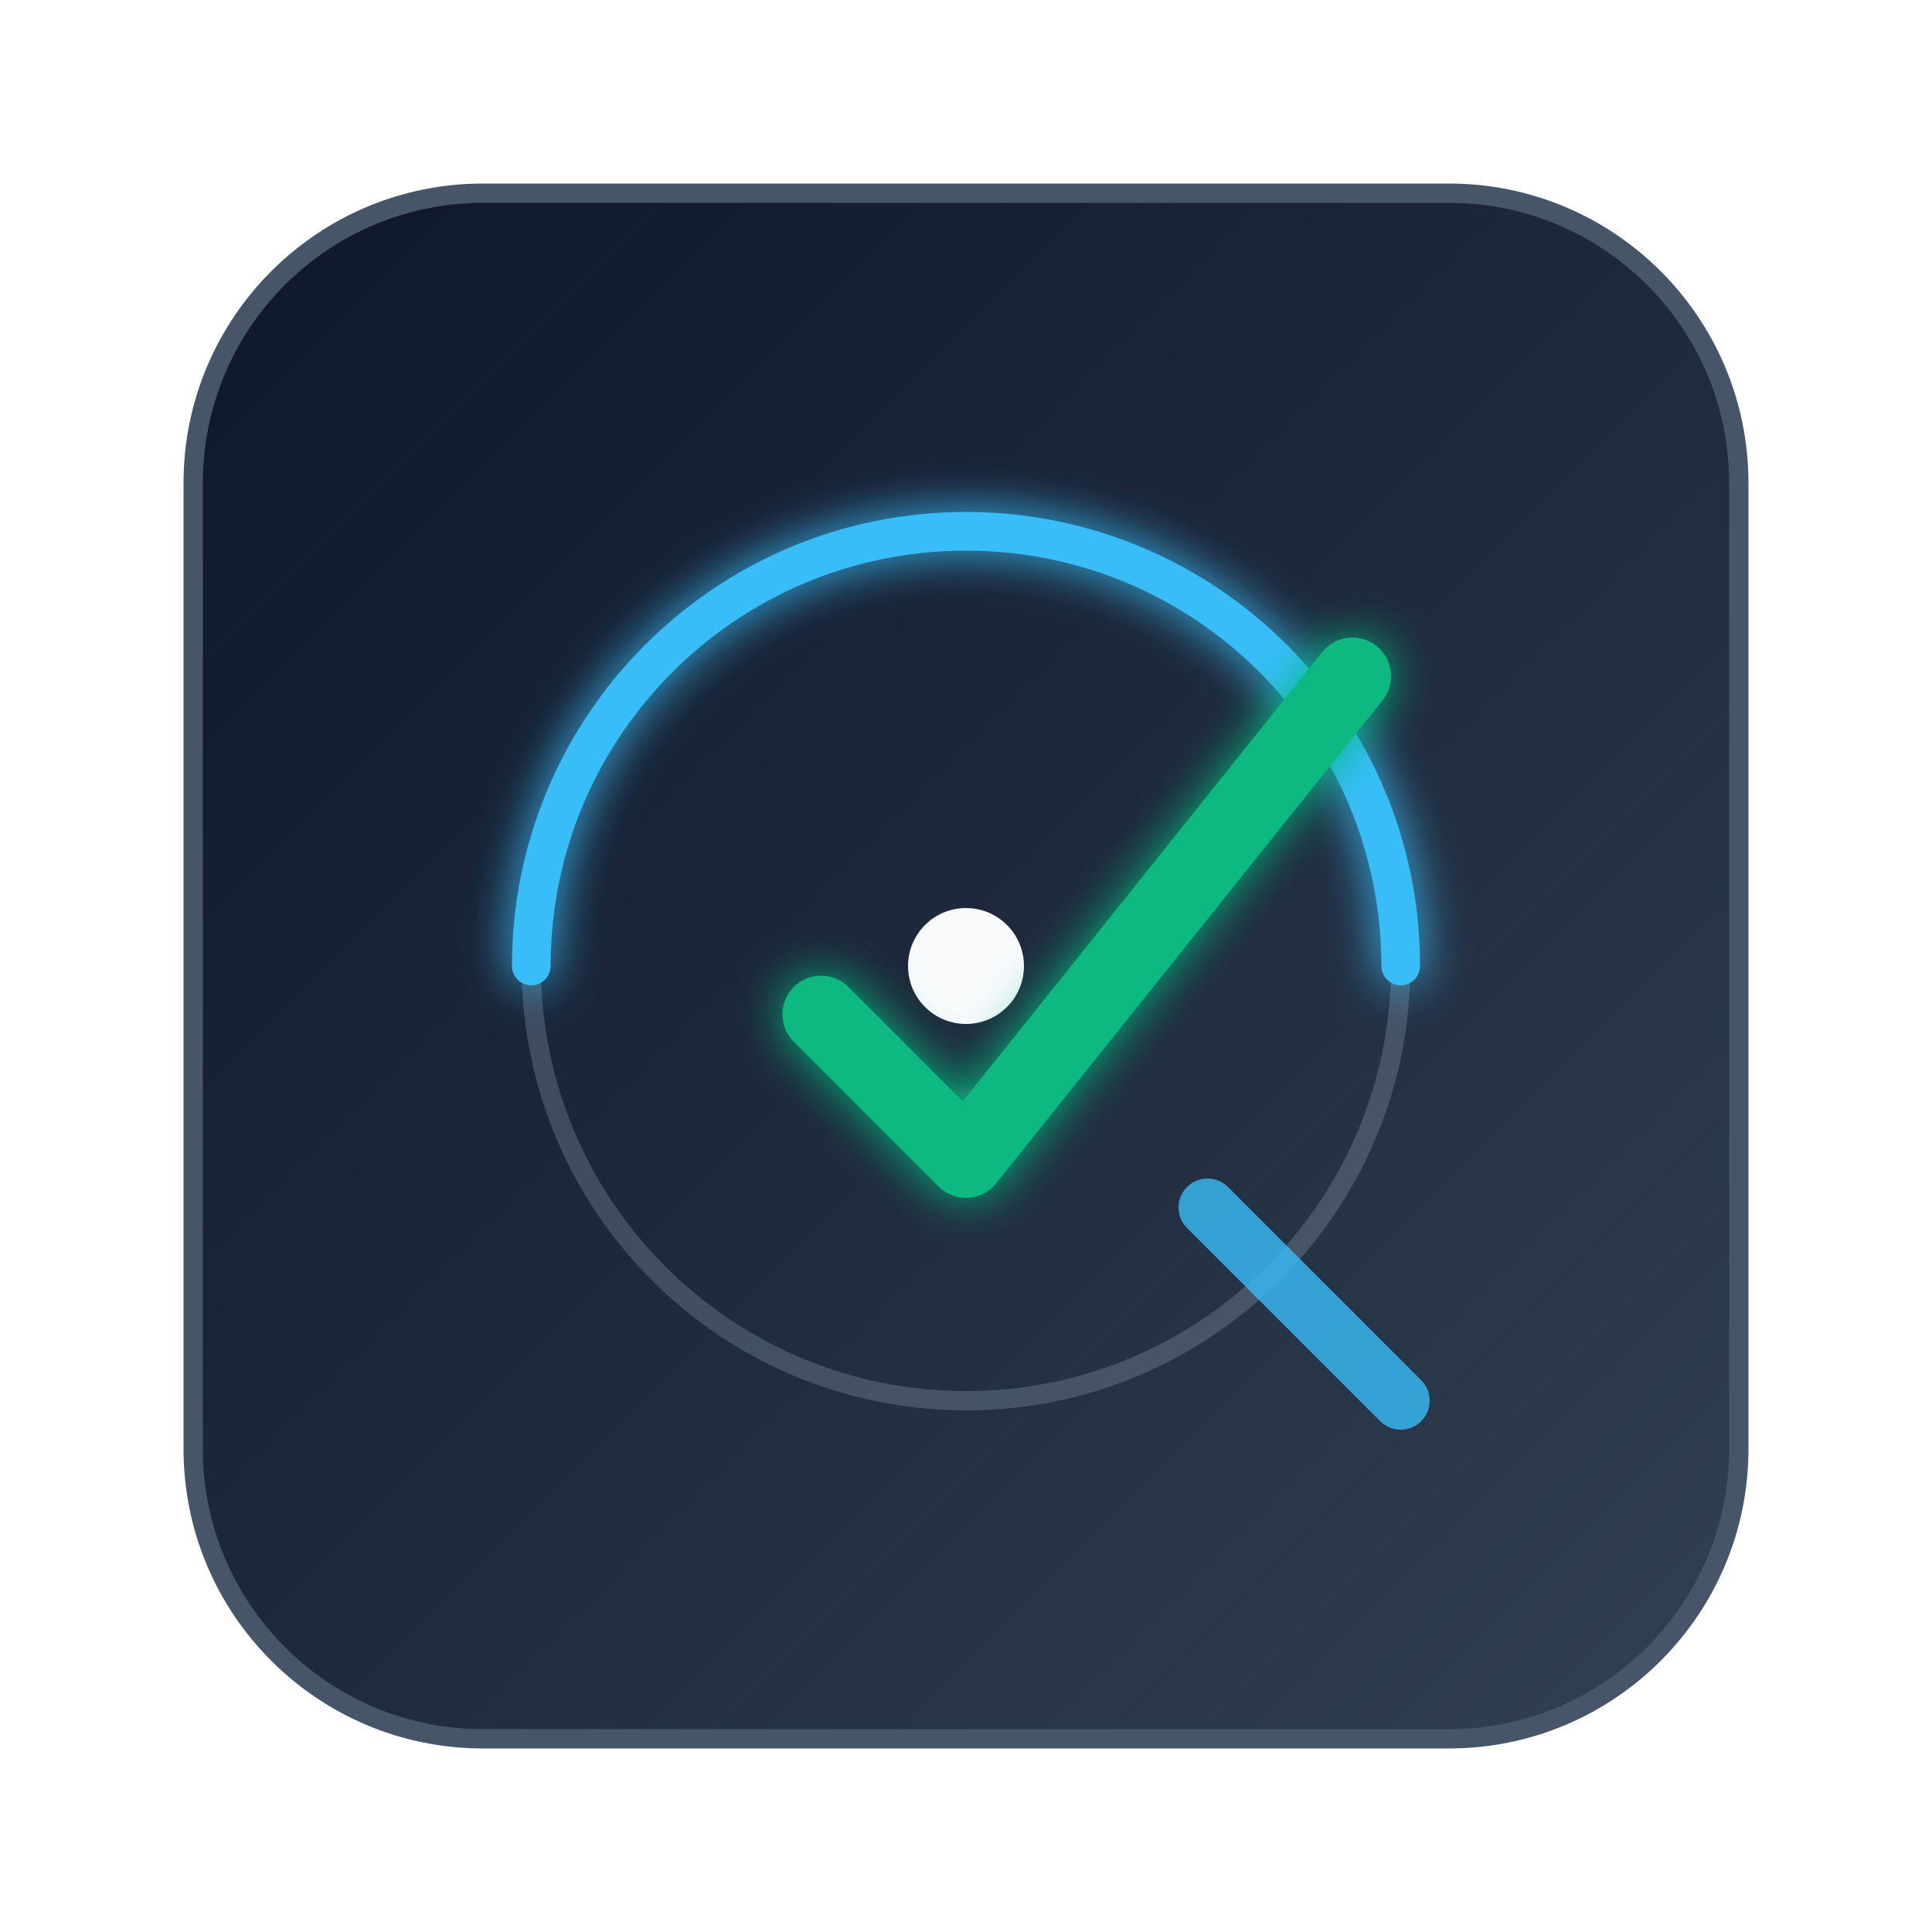
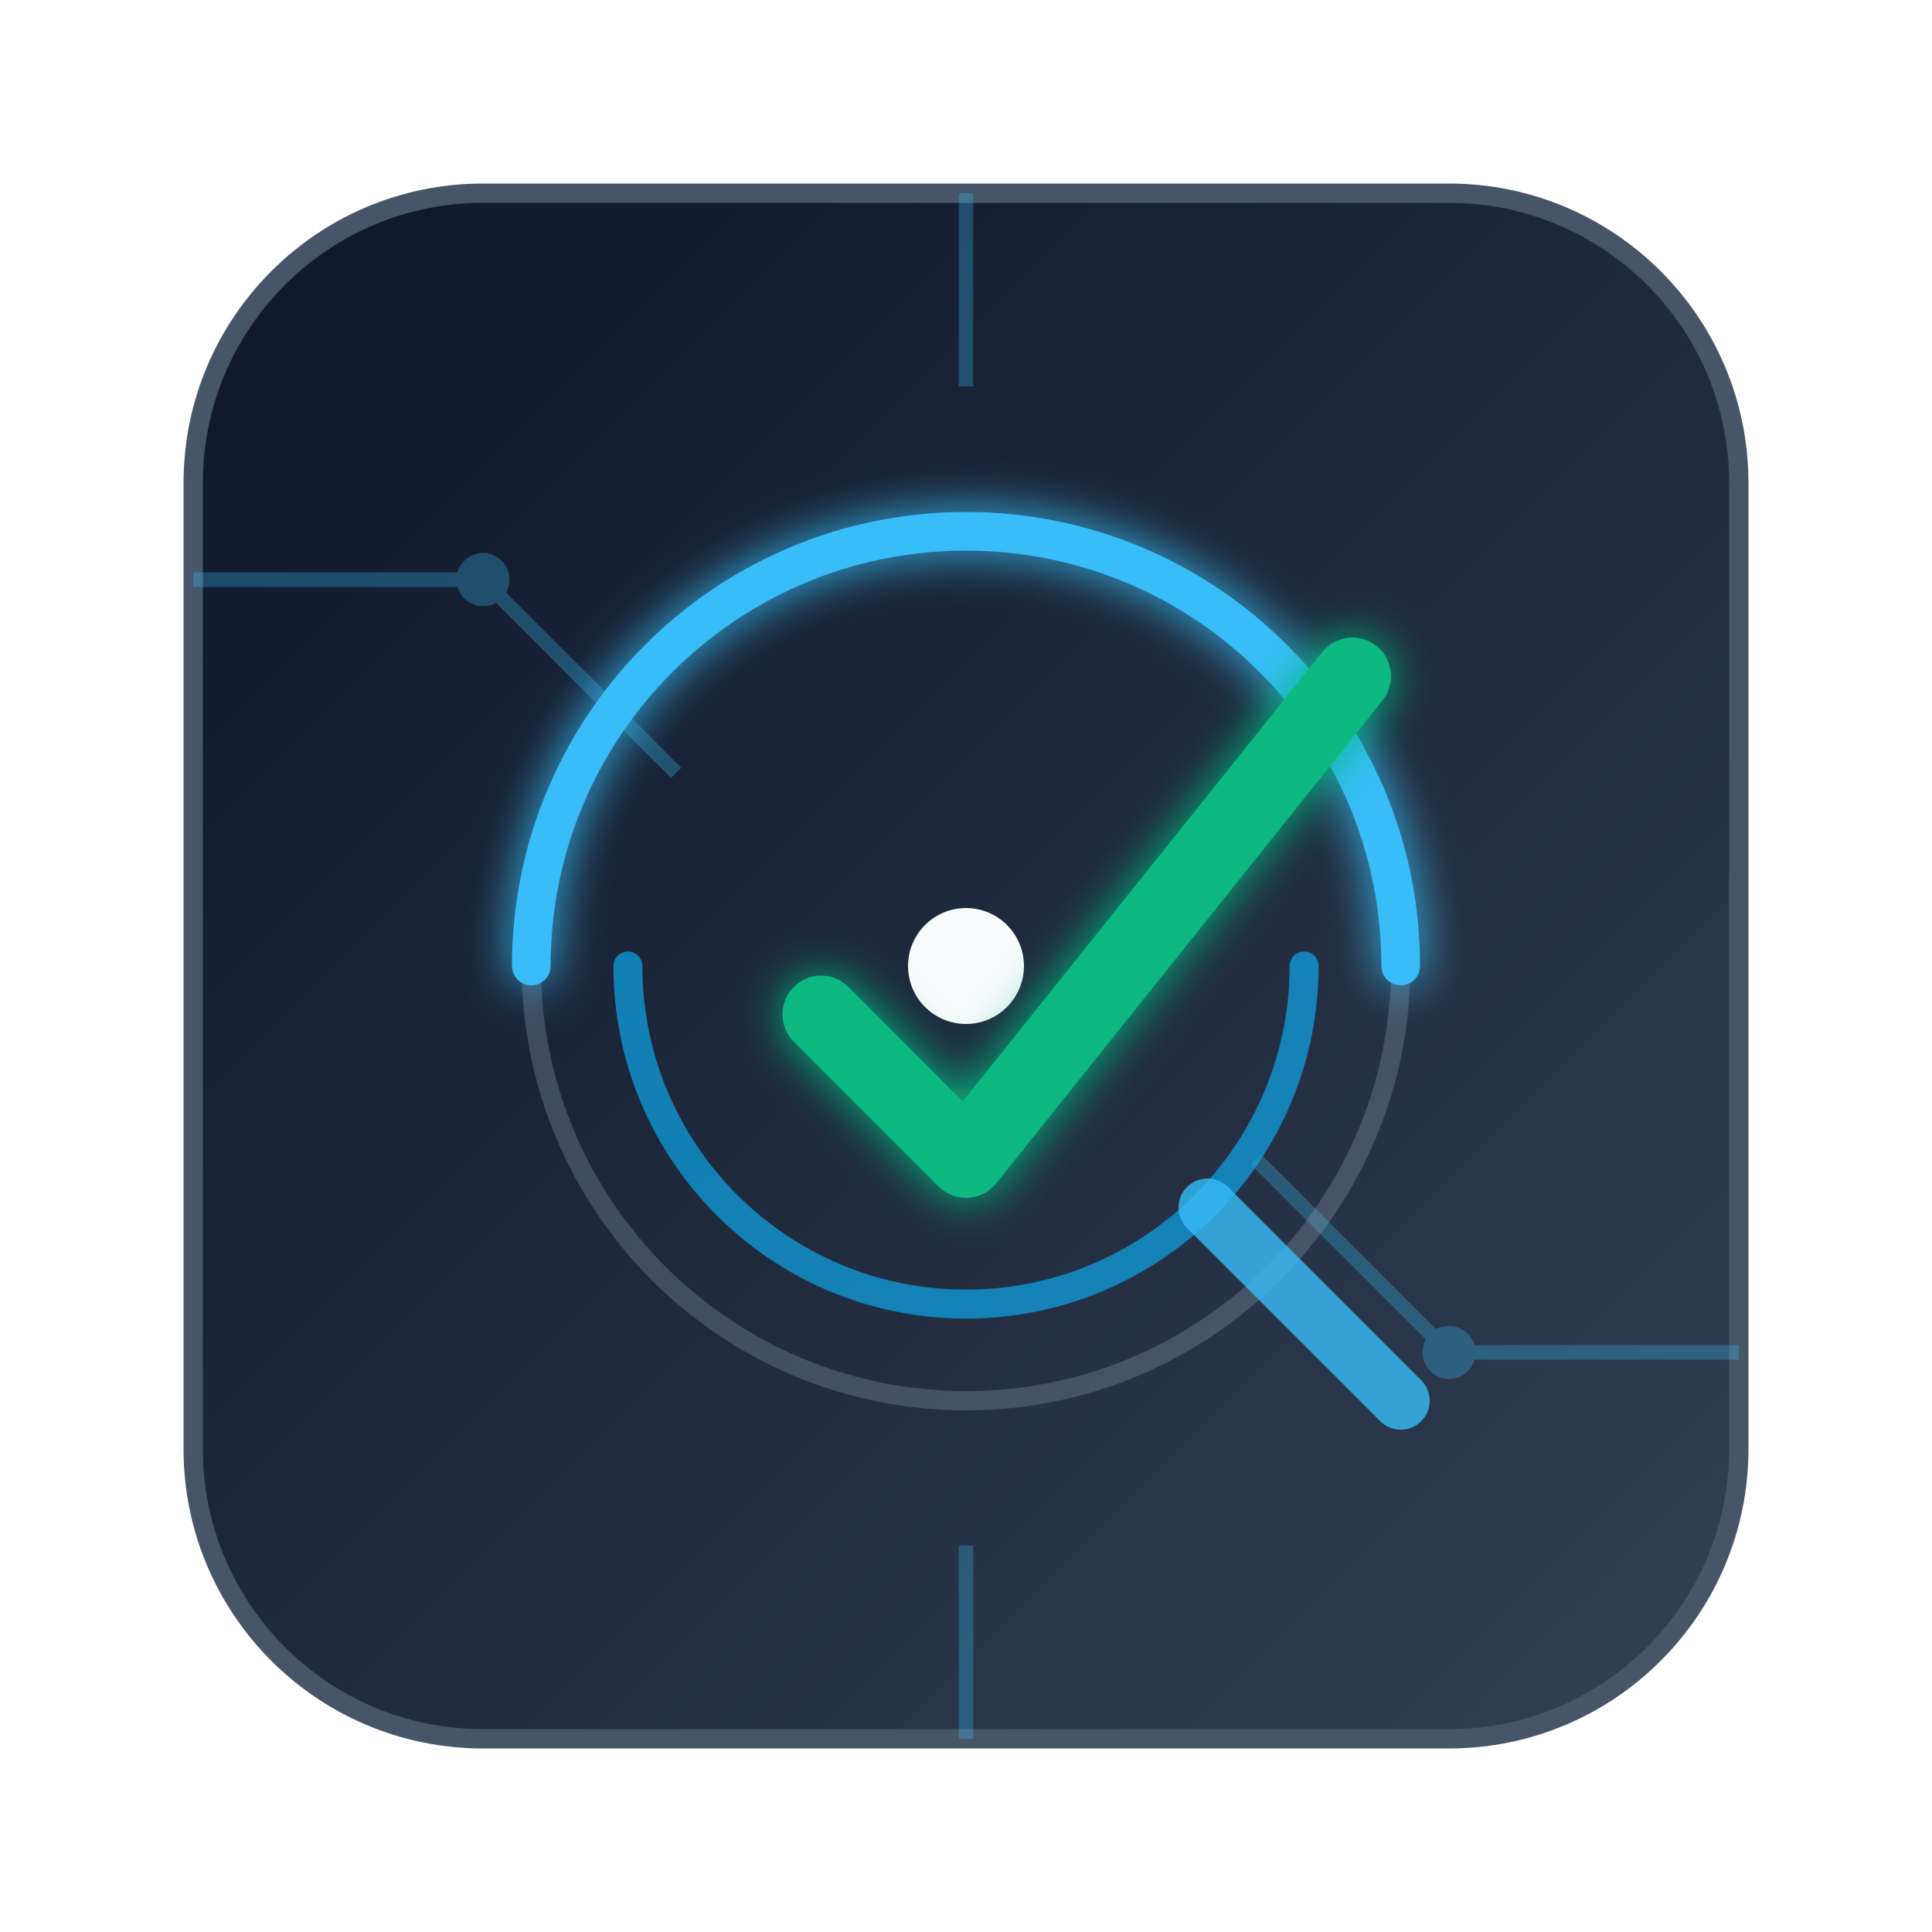
- <svg xmlns="http://www.w3.org/2000/svg" width="200" height="200" viewBox="0 0 200 200">
+ <svg xmlns="http://www.w3.org/2000/svg" width="100" height="100" viewBox="0 0 200 200">
  <defs>
    <linearGradient id="chipGradient" x1="0%" y1="0%" x2="100%" y2="100%">
      <stop offset="0%" stop-color="#0f172a" />
      <stop offset="50%" stop-color="#1e293b" />
      <stop offset="100%" stop-color="#334155" />
+     </linearGradient>
+     <linearGradient id="traceGradient" x1="0%" y1="0%" x2="100%" y2="0%">
+       <stop offset="0%" stop-color="#38bdf8" stop-opacity="0.1" />
+       <stop offset="50%" stop-color="#38bdf8" stop-opacity="0.8" />
+       <stop offset="100%" stop-color="#38bdf8" stop-opacity="0.1" />
    </linearGradient>
    <filter id="neonGlow" x="-50%" y="-50%" width="200%" height="200%">
      <feGaussianBlur stdDeviation="2.5" result="coloredBlur" />
      <feMerge>
        <feMergeNode in="coloredBlur" />
        <feMergeNode in="SourceGraphic" />
      </feMerge>
    </filter>
  </defs>
  <rect x="20" y="20" width="160" height="160" rx="30" fill="url(#chipGradient)" stroke="#475569" stroke-width="2" />
+   <g stroke="#38bdf8" stroke-width="1.5" fill="none" opacity="0.3">
+     <path d="M20 60 H 50 L 70 80" />
+     <path d="M180 140 H 150 L 130 120" />
+     <path d="M100 20 V 40" />
+     <path d="M100 180 V 160" />
+     <circle cx="50" cy="60" r="2" fill="#38bdf8" />
+     <circle cx="150" cy="140" r="2" fill="#38bdf8" />
+   </g>
  <g transform="translate(100, 100)">
    <circle cx="0" cy="0" r="45" stroke="#94a3b8" stroke-width="2" fill="none" opacity="0.3" />
    <path d="M-45 0 A 45 45 0 0 1 45 0" stroke="#38bdf8" stroke-width="4" fill="none" stroke-linecap="round" filter="url(#neonGlow)">
      <animateTransform attributeName="transform" type="rotate" from="0 0 0" to="360 0 0" dur="10s" repeatCount="indefinite" />
+     </path>
+     <path d="M-35 0 A 35 35 0 0 0 35 0" stroke="#0ea5e9" stroke-width="3" fill="none" stroke-linecap="round" opacity="0.7">
+       <animateTransform attributeName="transform" type="rotate" from="360 0 0" to="0 0 0" dur="7s" repeatCount="indefinite" />
    </path>
    <circle cx="0" cy="0" r="6" fill="#f8fafc">
      <animate attributeName="opacity" values="0.5;1;0.5" dur="2s" repeatCount="indefinite" />
    </circle>
  </g>
  <path d="M85 105 L 100 120 L 140 70" stroke="#10b981" stroke-width="8" fill="none" stroke-linecap="round" stroke-linejoin="round" filter="url(#neonGlow)">
    <animate attributeName="stroke-dasharray" from="0,100" to="100,0" dur="1.2s" fill="freeze" />
  </path>
  <path d="M125 125 L 145 145" stroke="#38bdf8" stroke-width="6" stroke-linecap="round" opacity="0.8" />
</svg>
